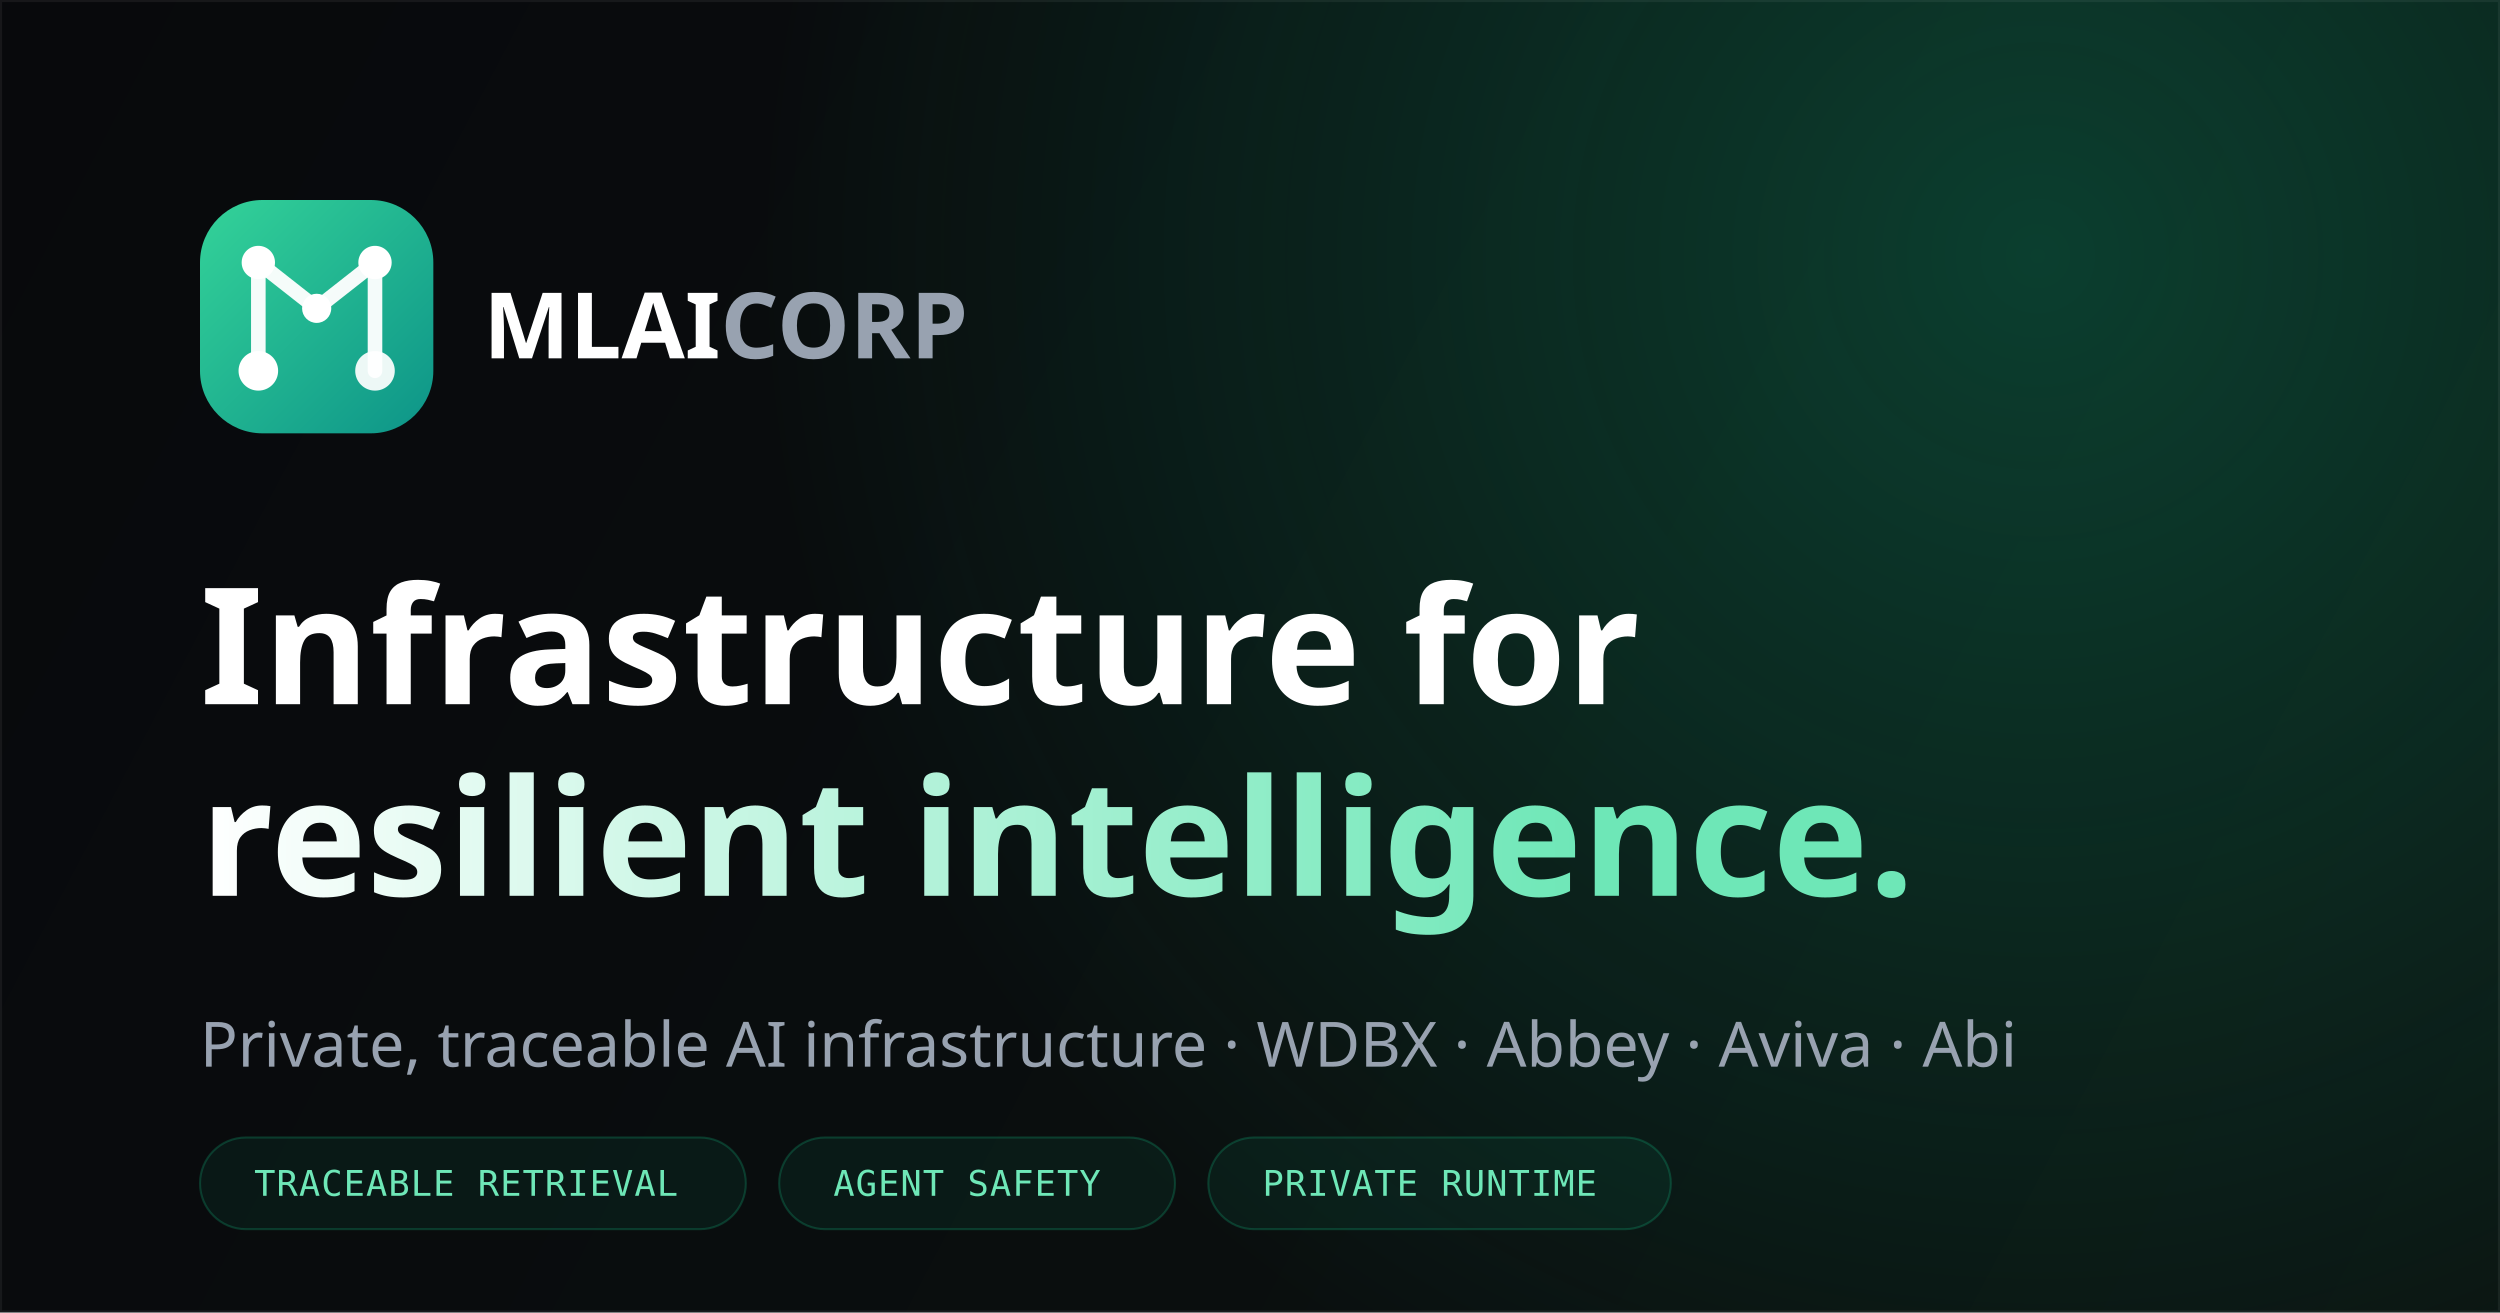
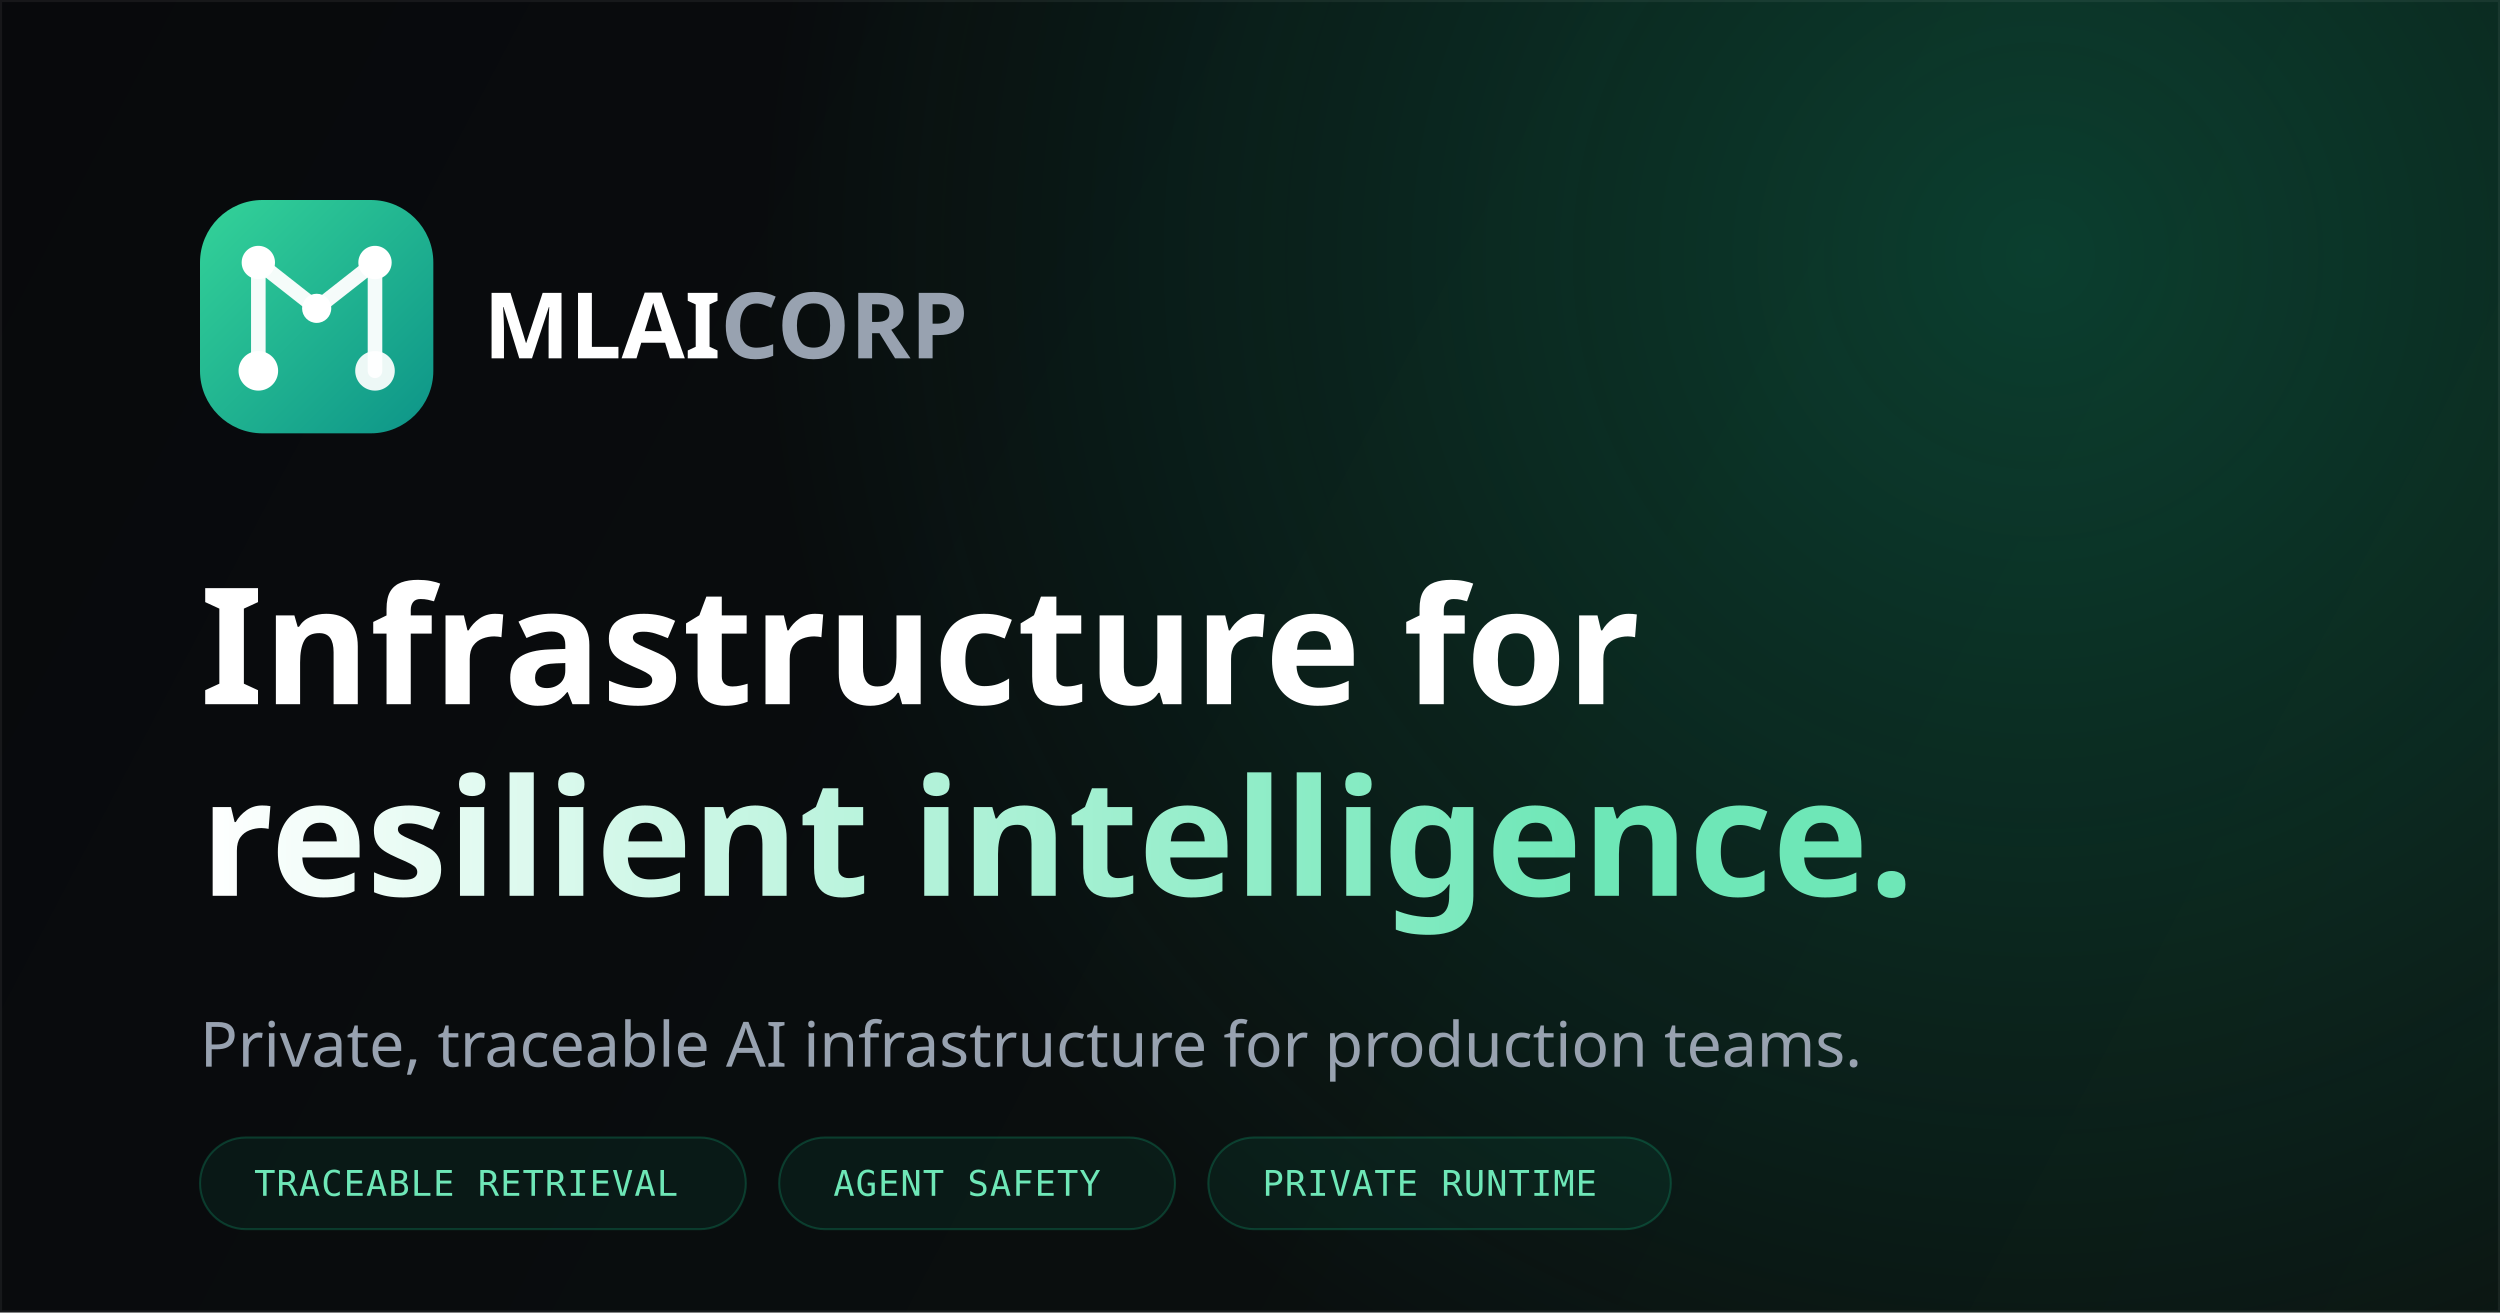
<svg xmlns="http://www.w3.org/2000/svg" width="1200" height="630" viewBox="0 0 1200 630" fill="none">
  <defs>
    <linearGradient id="canvas" x1="0" y1="0" x2="1200" y2="630" gradientUnits="userSpaceOnUse">
      <stop stop-color="#08090C" />
      <stop offset="1" stop-color="#0B1210" />
    </linearGradient>
    <radialGradient id="glow" cx="0" cy="0" r="1" gradientTransform="translate(980 120) rotate(130) scale(620)" gradientUnits="userSpaceOnUse">
      <stop stop-color="#10B981" stop-opacity="0.28" />
      <stop offset="1" stop-color="#10B981" stop-opacity="0" />
    </radialGradient>
    <linearGradient id="mark" x1="96" y1="96" x2="208" y2="208" gradientUnits="userSpaceOnUse">
      <stop stop-color="#34D399" />
      <stop offset="1" stop-color="#0D9488" />
    </linearGradient>
    <linearGradient id="accent" x1="96" y1="0" x2="760" y2="0" gradientUnits="userSpaceOnUse">
      <stop stop-color="#FFFFFF" />
      <stop offset="1" stop-color="#6EE7B7" />
    </linearGradient>
  </defs>
  <rect width="1200" height="630" fill="url(#canvas)" />
  <rect width="1200" height="630" fill="url(#glow)" />
  <rect x="0.5" y="0.5" width="1199" height="629" stroke="#FFFFFF" stroke-opacity="0.06" />
  <rect x="96" y="96" width="112" height="112" rx="30" fill="url(#mark)" />
  <path d="M124 178 L124 126 L152 148 L180 126 L180 178" stroke="#FFFFFF" stroke-width="7" stroke-linecap="round" stroke-linejoin="round" opacity="0.95" />
  <circle cx="124" cy="178" r="9.5" fill="#FFFFFF" />
  <circle cx="124" cy="126" r="8" fill="#FFFFFF" />
  <circle cx="152" cy="148" r="7" fill="#FFFFFF" />
  <circle cx="180" cy="126" r="8" fill="#FFFFFF" />
  <circle cx="180" cy="178" r="9.5" fill="#FFFFFF" opacity="0.92" />
  <text x="232" y="172" font-family="Outfit, Geist, system-ui, sans-serif" font-size="44" font-weight="700" fill="#FFFFFF">MLAI<tspan fill="#98A2B0"> CORP</tspan>
  </text>
  <text x="96" y="338" font-family="Outfit, Geist, system-ui, sans-serif" font-size="78" font-weight="700" fill="#FFFFFF">Infrastructure for</text>
  <text x="96" y="430" font-family="Outfit, Geist, system-ui, sans-serif" font-size="78" font-weight="700" fill="url(#accent)">resilient intelligence.</text>
-   <text x="96" y="512" font-family="Geist, system-ui, sans-serif" font-size="30" fill="#98A2B0">Private, traceable AI infrastructure · WDBX · Abbey · Aviva · Abi</text>
+   <text x="96" y="512" font-family="Geist, system-ui, sans-serif" font-size="30" fill="#98A2B0">Private, traceable AI infrastructure for production teams.</text>
  <g font-family="JetBrains Mono, ui-monospace, monospace" font-size="17" letter-spacing="0.5" fill="#6EE7B7">
    <rect x="96" y="546" width="262" height="44" rx="22" fill="#10B981" fill-opacity="0.08" stroke="#10B981" stroke-opacity="0.25" />
    <text x="122" y="574">TRACEABLE RETRIEVAL</text>
    <rect x="374" y="546" width="190" height="44" rx="22" fill="#10B981" fill-opacity="0.08" stroke="#10B981" stroke-opacity="0.25" />
    <text x="400" y="574">AGENT SAFETY</text>
    <rect x="580" y="546" width="222" height="44" rx="22" fill="#10B981" fill-opacity="0.08" stroke="#10B981" stroke-opacity="0.25" />
    <text x="606" y="574">PRIVATE RUNTIME</text>
  </g>
</svg>
